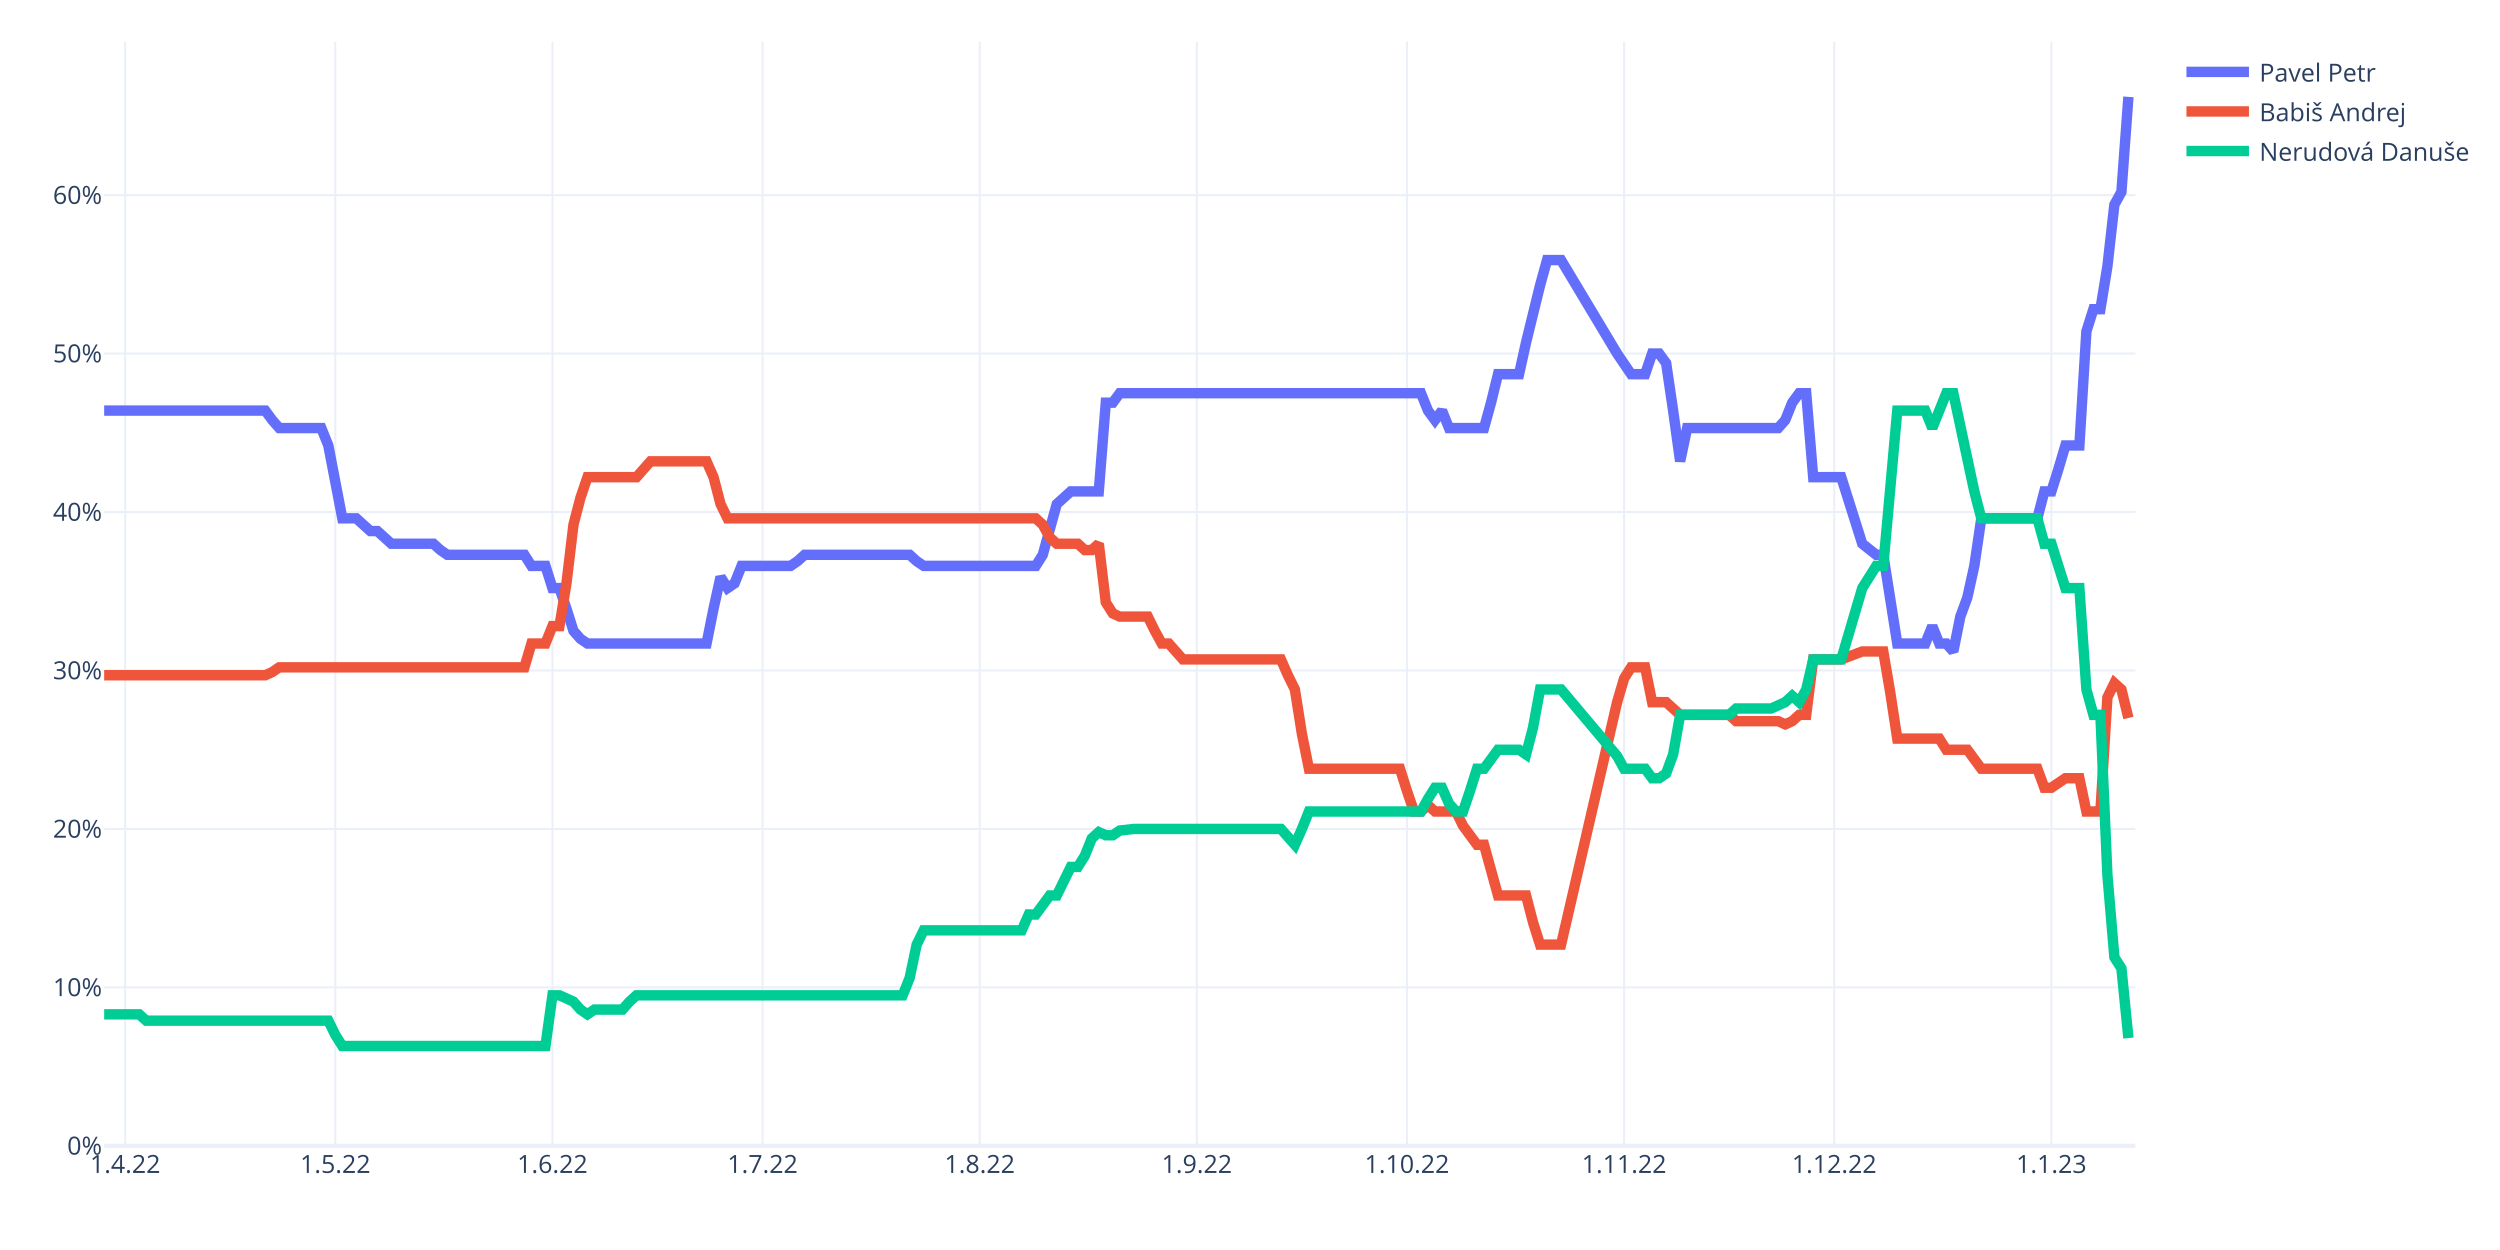
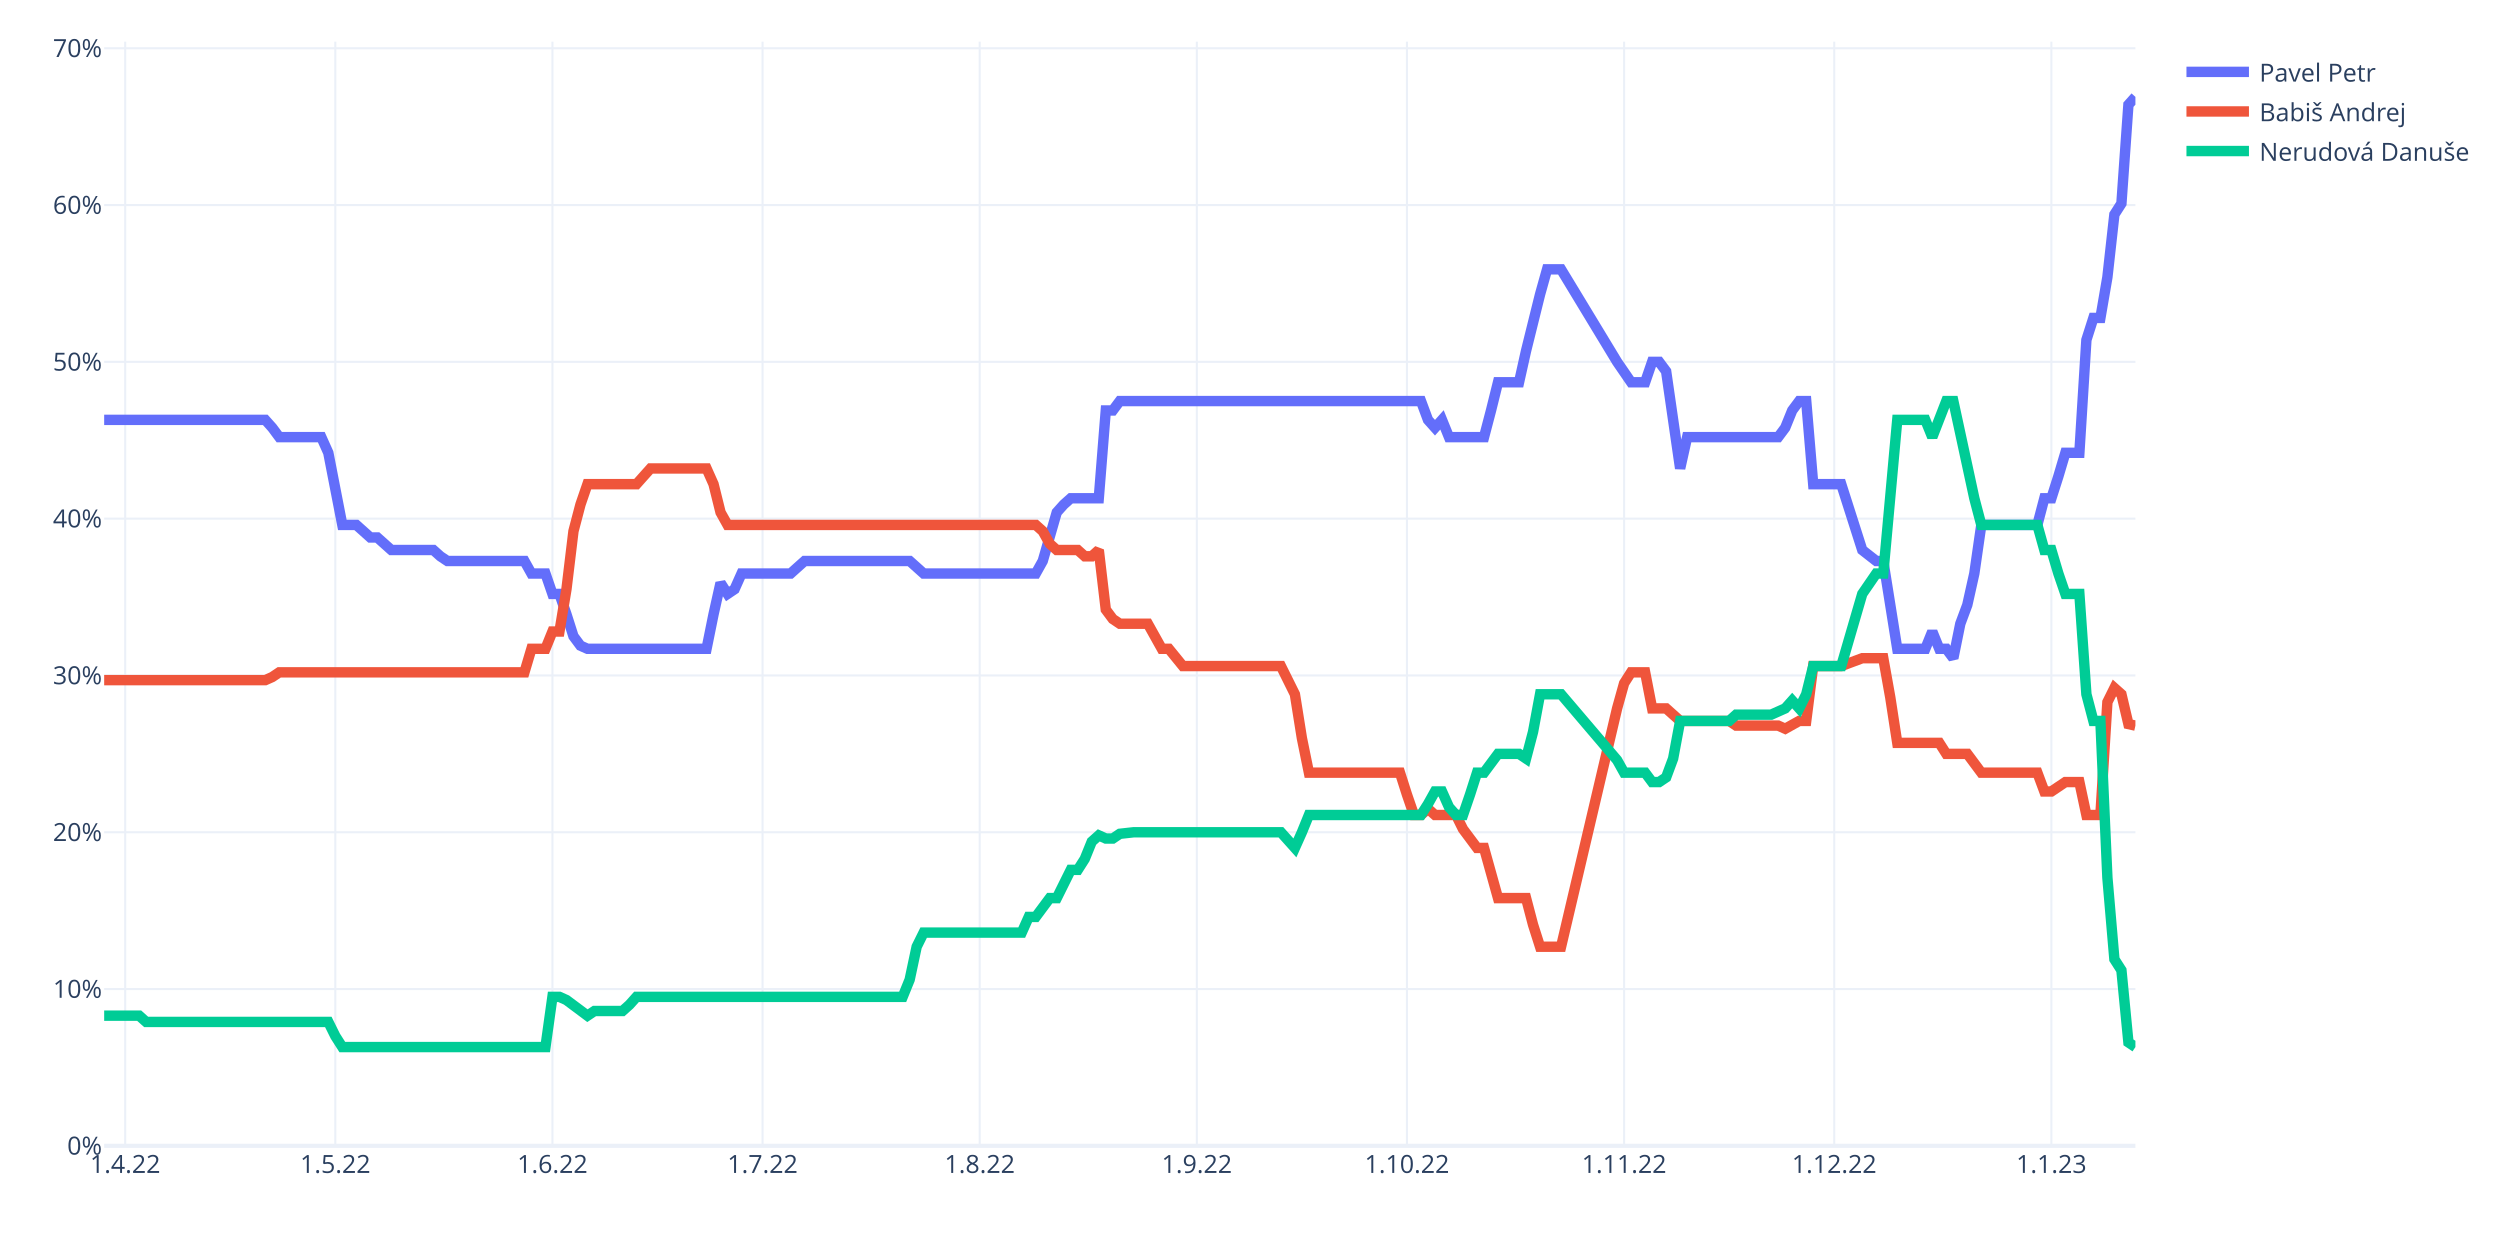
<svg xmlns="http://www.w3.org/2000/svg" class="main-svg" width="1200" height="600" style="" viewBox="0 0 1200 600">
  <rect x="0" y="0" width="1200" height="600" style="fill: rgb(255, 255, 255); fill-opacity: 1;" />
-   <defs id="defs-764b4b">
+   <defs id="defs-f9485f">
    <g class="clips">
-       <clipPath id="clip764b4bxyplot" class="plotclip">
+       <clipPath id="clipf9485fxyplot" class="plotclip">
        <rect width="975" height="530" />
      </clipPath>
-       <clipPath class="axesclip" id="clip764b4bx">
+       <clipPath class="axesclip" id="clipf9485fx">
        <rect x="50" y="0" width="975" height="600" />
      </clipPath>
-       <clipPath class="axesclip" id="clip764b4by">
+       <clipPath class="axesclip" id="clipf9485fy">
        <rect x="0" y="20" width="1200" height="530" />
      </clipPath>
-       <clipPath class="axesclip" id="clip764b4bxy">
+       <clipPath class="axesclip" id="clipf9485fxy">
        <rect x="50" y="20" width="975" height="530" />
      </clipPath>
    </g>
    <g class="gradients" />
    <g class="patterns" />
  </defs>
  <g class="bglayer" />
  <g class="layer-below">
    <g class="imagelayer" />
    <g class="shapelayer" />
  </g>
  <g class="cartesianlayer">
    <g class="subplot xy">
      <g class="layer-subplot">
        <g class="shapelayer" />
        <g class="imagelayer" />
      </g>
      <g class="minor-gridlayer">
        <g class="x" />
        <g class="y" />
      </g>
      <g class="gridlayer">
        <g class="x">
          <path class="xgrid crisp" transform="translate(60.09,0)" d="M0,20v530" style="stroke: rgb(235, 240, 248); stroke-opacity: 1; stroke-width: 1px;" />
          <path class="xgrid crisp" transform="translate(160.95,0)" d="M0,20v530" style="stroke: rgb(235, 240, 248); stroke-opacity: 1; stroke-width: 1px;" />
          <path class="xgrid crisp" transform="translate(265.17,0)" d="M0,20v530" style="stroke: rgb(235, 240, 248); stroke-opacity: 1; stroke-width: 1px;" />
          <path class="xgrid crisp" transform="translate(366.03,0)" d="M0,20v530" style="stroke: rgb(235, 240, 248); stroke-opacity: 1; stroke-width: 1px;" />
          <path class="xgrid crisp" transform="translate(470.26,0)" d="M0,20v530" style="stroke: rgb(235, 240, 248); stroke-opacity: 1; stroke-width: 1px;" />
          <path class="xgrid crisp" transform="translate(574.48,0)" d="M0,20v530" style="stroke: rgb(235, 240, 248); stroke-opacity: 1; stroke-width: 1px;" />
          <path class="xgrid crisp" transform="translate(675.34,0)" d="M0,20v530" style="stroke: rgb(235, 240, 248); stroke-opacity: 1; stroke-width: 1px;" />
          <path class="xgrid crisp" transform="translate(779.57,0)" d="M0,20v530" style="stroke: rgb(235, 240, 248); stroke-opacity: 1; stroke-width: 1px;" />
          <path class="xgrid crisp" transform="translate(880.43,0)" d="M0,20v530" style="stroke: rgb(235, 240, 248); stroke-opacity: 1; stroke-width: 1px;" />
          <path class="xgrid crisp" transform="translate(984.66,0)" d="M0,20v530" style="stroke: rgb(235, 240, 248); stroke-opacity: 1; stroke-width: 1px;" />
        </g>
        <g class="y">
-           <path class="ygrid crisp" transform="translate(0,473.94)" d="M50,0h975" style="stroke: rgb(235, 240, 248); stroke-opacity: 1; stroke-width: 1px;" />
-           <path class="ygrid crisp" transform="translate(0,397.89)" d="M50,0h975" style="stroke: rgb(235, 240, 248); stroke-opacity: 1; stroke-width: 1px;" />
-           <path class="ygrid crisp" transform="translate(0,321.83)" d="M50,0h975" style="stroke: rgb(235, 240, 248); stroke-opacity: 1; stroke-width: 1px;" />
-           <path class="ygrid crisp" transform="translate(0,245.77)" d="M50,0h975" style="stroke: rgb(235, 240, 248); stroke-opacity: 1; stroke-width: 1px;" />
-           <path class="ygrid crisp" transform="translate(0,169.71)" d="M50,0h975" style="stroke: rgb(235, 240, 248); stroke-opacity: 1; stroke-width: 1px;" />
-           <path class="ygrid crisp" transform="translate(0,93.66)" d="M50,0h975" style="stroke: rgb(235, 240, 248); stroke-opacity: 1; stroke-width: 1px;" />
+           <path class="ygrid crisp" transform="translate(0,474.74)" d="M50,0h975" style="stroke: rgb(235, 240, 248); stroke-opacity: 1; stroke-width: 1px;" />
+           <path class="ygrid crisp" transform="translate(0,399.48)" d="M50,0h975" style="stroke: rgb(235, 240, 248); stroke-opacity: 1; stroke-width: 1px;" />
+           <path class="ygrid crisp" transform="translate(0,324.22)" d="M50,0h975" style="stroke: rgb(235, 240, 248); stroke-opacity: 1; stroke-width: 1px;" />
+           <path class="ygrid crisp" transform="translate(0,248.95)" d="M50,0h975" style="stroke: rgb(235, 240, 248); stroke-opacity: 1; stroke-width: 1px;" />
+           <path class="ygrid crisp" transform="translate(0,173.69)" d="M50,0h975" style="stroke: rgb(235, 240, 248); stroke-opacity: 1; stroke-width: 1px;" />
+           <path class="ygrid crisp" transform="translate(0,98.43)" d="M50,0h975" style="stroke: rgb(235, 240, 248); stroke-opacity: 1; stroke-width: 1px;" />
+           <path class="ygrid crisp" transform="translate(0,23.17)" d="M50,0h975" style="stroke: rgb(235, 240, 248); stroke-opacity: 1; stroke-width: 1px;" />
        </g>
      </g>
      <g class="zerolinelayer">
        <path class="yzl zl crisp" transform="translate(0,550)" d="M50,0h975" style="stroke: rgb(235, 240, 248); stroke-opacity: 1; stroke-width: 2px;" />
      </g>
      <path class="xlines-below" />
      <path class="ylines-below" />
      <g class="overlines-below" />
      <g class="xaxislayer-below" />
      <g class="yaxislayer-below" />
      <g class="overaxes-below" />
-       <g class="plot" transform="translate(50,20)" clip-path="url(#clip764b4bxyplot)">
+       <g class="plot" transform="translate(50,20)" clip-path="url(#clipf9485fxyplot)">
        <g class="scatterlayer mlayer">
-           <g class="trace scatter traceffd1c7" style="stroke-miterlimit: 2; opacity: 1;">
+           <g class="trace scatter trace017358" style="stroke-miterlimit: 2; opacity: 1;">
            <g class="fills" />
            <g class="errorbars" />
            <g class="lines">
-               <path class="js-line" d="M0,177.09L77.33,177.09L80.69,181.66L84.05,185.46L87.41,185.46L104.22,185.46L107.59,193.83L114.31,228.81L117.67,228.81L121.03,228.81L124.4,231.85L127.76,234.9L131.12,234.9L137.84,240.98L141.21,240.98L158.02,240.98L161.38,244.02L164.74,246.31L168.1,246.31L201.72,246.31L205.09,251.63L211.81,251.63L215.17,262.28L218.53,262.28L221.9,272.17L225.26,282.81L228.62,286.62L231.98,288.9L235.34,288.9L289.14,288.9L292.5,272.17L295.86,256.95L299.22,262.28L302.59,260L305.95,251.63L329.48,251.63L332.84,249.35L336.21,246.31L339.57,246.31L386.64,246.31L390,249.35L393.36,251.63L396.72,251.63L447.16,251.63L450.52,246.31L457.24,221.97L460.6,218.93L463.97,215.88L467.33,215.88L477.41,215.88L480.78,173.29L484.14,173.29L487.5,168.73L632.07,168.73L635.43,177.09L638.79,181.66L642.16,177.09L645.52,185.46L648.88,185.46L662.33,185.46L665.69,173.29L669.05,159.6L672.41,159.6L679.14,159.6L682.5,144.39L689.22,117.01L692.59,104.84L699.31,104.84L726.21,149.71L732.93,159.6L739.66,159.6L743.02,149.71L746.38,149.71L749.74,154.28L753.1,177.09L756.47,201.43L759.83,185.46L803.53,185.46L806.9,181.66L810.26,173.29L813.62,168.73L816.98,168.73L820.34,209.04L833.79,209.04L843.88,240.98L850.6,246.31L853.97,246.31L860.69,288.9L864.05,288.9L874.14,288.9L877.5,280.53L880.86,288.9L884.22,288.9L887.59,292.7L890.95,275.97L894.31,266.84L897.67,251.63L901.03,228.81L904.4,228.81L927.93,228.81L931.29,215.88L934.66,215.88L938.02,205.23L941.38,193.83L944.74,193.83L948.1,193.83L951.47,139.06L954.83,128.42L958.19,128.42L961.55,107.88L964.91,78.22L968.28,72.13L971.64,26.5" style="vector-effect: non-scaling-stroke; fill: none; stroke: rgb(99, 110, 250); stroke-opacity: 1; stroke-width: 5px; opacity: 1;" />
+               <path class="js-line" d="M0,181.54L77.33,181.54L80.69,185.3L84.05,189.82L87.41,189.82L104.22,189.82L107.59,197.34L114.31,231.96L117.67,231.96L121.03,231.96L124.4,234.97L127.76,237.99L131.12,237.99L137.84,244.01L141.21,244.01L158.02,244.01L161.38,247.02L164.74,249.27L168.1,249.27L201.72,249.27L205.09,255.3L211.81,255.3L215.17,265.08L218.53,265.08L221.9,274.86L225.26,285.4L228.62,289.92L231.98,291.42L235.34,291.42L289.14,291.42L292.5,274.86L295.86,259.81L299.22,265.08L302.59,262.82L305.95,255.3L329.48,255.3L332.84,252.28L336.21,249.27L339.57,249.27L386.64,249.27L390,252.28L393.36,255.3L396.72,255.3L447.16,255.3L450.52,249.27L457.24,225.94L460.6,222.18L463.97,219.17L467.33,219.17L477.41,219.17L480.78,177.02L484.14,177.02L487.5,172.51L632.07,172.51L635.43,181.54L638.79,185.3L642.16,181.54L645.52,189.82L648.88,189.82L662.33,189.82L665.69,177.02L669.05,163.48L672.41,163.48L679.14,163.48L682.5,148.42L689.22,121.33L692.59,109.29L699.31,109.29L726.21,153.69L732.93,163.48L739.66,163.48L743.02,153.69L746.38,153.69L749.74,158.21L753.1,181.54L756.47,204.87L759.83,189.82L803.53,189.82L806.9,185.3L810.26,177.02L813.62,172.51L816.98,172.51L820.34,212.4L833.79,212.4L843.88,244.01L850.6,249.27L853.97,249.27L860.69,291.42L864.05,291.42L874.14,291.42L877.5,283.14L880.86,291.42L884.22,291.42L887.59,295.94L890.95,279.38L894.31,270.35L897.67,255.3L901.03,231.96L904.4,231.96L927.93,231.96L931.29,219.17L934.66,219.17L938.02,208.63L941.38,197.34L944.74,197.34L948.1,197.34L951.47,143.16L954.83,132.62L958.19,132.62L961.55,113.05L964.91,82.95L968.28,77.68L971.64,30.26L975,26.5" style="vector-effect: non-scaling-stroke; fill: none; stroke: rgb(99, 110, 250); stroke-opacity: 1; stroke-width: 5px; opacity: 1;" />
            </g>
            <g class="points" />
            <g class="text" />
          </g>
-           <g class="trace scatter traceb1f7bf" style="stroke-miterlimit: 2; opacity: 1;">
+           <g class="trace scatter tracedd6060" style="stroke-miterlimit: 2; opacity: 1;">
            <g class="fills" />
            <g class="errorbars" />
            <g class="lines">
-               <path class="js-line" d="M0,304.11L77.33,304.11L80.69,302.59L84.05,300.31L87.41,300.31L201.72,300.31L205.09,288.9L211.81,288.9L215.17,280.53L218.53,280.53L221.9,260L225.26,231.85L228.62,218.93L231.98,209.04L235.34,209.04L255.52,209.04L258.88,205.23L262.24,201.43L265.6,201.43L289.14,201.43L292.5,209.04L295.86,221.97L299.22,228.81L447.16,228.81L450.52,231.85L453.88,237.94L457.24,240.98L467.33,240.98L470.69,244.02L474.05,244.02L477.41,240.98L480.78,269.12L484.14,274.45L487.5,275.97L490.86,275.97L500.95,275.97L504.31,282.81L507.67,288.9L511.03,288.9L517.76,296.5L521.12,296.5L564.83,296.5L568.19,304.11L571.55,310.95L574.91,332.25L578.28,348.98L581.64,348.98L621.98,348.98L625.34,359.63L628.71,369.52L632.07,369.52L635.43,366.48L638.79,369.52L648.88,369.52L652.24,376.36L658.97,385.49L662.33,385.49L669.05,409.83L672.41,409.83L682.5,409.83L685.86,422.76L689.22,433.41L692.59,433.41L699.31,433.41L726.21,317.04L729.57,305.63L732.93,300.31L739.66,300.31L743.02,317.04L749.74,317.04L753.1,320.08L756.47,323.12L759.83,323.12L780,323.12L783.36,326.17L803.53,326.17L806.9,327.69L810.26,326.17L813.62,323.12L816.98,323.12L820.34,296.5L833.79,296.5L843.88,292.7L853.97,292.7L857.33,312.48L860.69,334.53L864.05,334.53L880.86,334.53L884.22,339.86L894.31,339.86L897.67,344.42L901.03,348.98L904.4,348.98L927.93,348.98L931.29,358.11L934.66,358.11L938.02,355.83L941.38,353.55L944.74,353.55L948.1,353.55L951.47,369.52L958.19,369.52L961.55,314.76L964.91,307.91L968.28,310.95L971.64,324.65" style="vector-effect: non-scaling-stroke; fill: none; stroke: rgb(239, 85, 59); stroke-opacity: 1; stroke-width: 5px; opacity: 1;" />
+               <path class="js-line" d="M0,306.47L77.33,306.47L80.69,304.97L84.05,302.71L87.41,302.71L201.72,302.71L205.09,291.42L211.81,291.42L215.17,283.14L218.53,283.14L221.9,262.82L225.26,234.97L228.62,222.18L231.98,212.4L235.34,212.4L255.52,212.4L258.88,208.63L262.24,204.87L265.6,204.87L289.14,204.87L292.5,212.4L295.86,225.94L299.22,231.96L447.16,231.96L450.52,234.97L453.88,241L457.24,244.01L467.33,244.01L470.69,247.02L474.05,247.02L477.41,244.01L480.78,272.61L484.14,277.12L487.5,279.38L490.86,279.38L500.95,279.38L504.31,285.4L507.67,291.42L511.03,291.42L517.76,299.7L521.12,299.7L564.83,299.7L568.19,306.47L571.55,313.25L574.91,334.32L578.28,350.88L581.64,350.88L621.98,350.88L625.34,361.41L628.71,371.2L632.07,371.2L635.43,368.19L638.79,371.2L648.88,371.2L652.24,377.97L658.97,387L662.33,387L669.05,411.09L672.41,411.09L682.5,411.09L685.86,423.88L689.22,434.42L692.59,434.42L699.31,434.42L726.21,320.02L729.57,307.98L732.93,302.71L739.66,302.71L743.02,320.02L749.74,320.02L753.1,323.03L756.47,326.04L759.83,326.04L780,326.04L783.36,328.3L803.53,328.3L806.9,329.8L813.62,326.04L816.98,326.04L820.34,299.7L823.71,299.7L833.79,299.7L843.88,295.94L853.97,295.94L857.33,314.75L860.69,336.58L864.05,336.58L880.86,336.58L884.22,341.85L894.31,341.85L897.67,346.36L901.03,350.88L904.4,350.88L927.93,350.88L931.29,359.91L934.66,359.91L938.02,357.65L941.38,355.39L944.74,355.39L948.1,355.39L951.47,371.2L958.19,371.2L961.55,317.01L964.91,310.24L968.28,313.25L971.64,327.55L975,328.3" style="vector-effect: non-scaling-stroke; fill: none; stroke: rgb(239, 85, 59); stroke-opacity: 1; stroke-width: 5px; opacity: 1;" />
            </g>
            <g class="points" />
            <g class="text" />
          </g>
-           <g class="trace scatter trace55468c" style="stroke-miterlimit: 2; opacity: 1;">
+           <g class="trace scatter trace7c16f4" style="stroke-miterlimit: 2; opacity: 1;">
            <g class="fills" />
            <g class="errorbars" />
            <g class="lines">
-               <path class="js-line" d="M0,466.87L16.81,466.87L20.17,469.91L107.59,469.91L110.95,476.76L114.31,482.08L117.67,482.08L211.81,482.08L215.17,457.75L218.53,457.75L221.9,459.27L225.26,460.79L228.62,464.59L231.98,466.87L235.34,464.59L248.79,464.59L252.16,460.79L255.52,457.75L258.88,457.75L383.28,457.75L386.64,449.38L390,433.41L393.36,426.56L440.43,426.56L443.79,418.96L447.16,418.96L450.52,414.39L453.88,409.83L457.24,409.83L463.97,396.14L467.33,396.14L470.69,390.81L474.05,382.45L477.41,379.41L480.78,380.93L484.14,380.93L487.5,378.65L494.22,377.89L497.59,377.89L564.83,377.89L568.19,381.69L571.55,385.49L574.91,377.89L578.28,369.52L581.64,369.52L632.07,369.52L635.43,363.43L638.79,358.11L642.16,358.11L645.52,365.72L648.88,369.52L652.24,369.52L655.6,359.63L658.97,348.98L662.33,348.98L669.05,339.86L672.41,339.86L679.14,339.86L682.5,342.14L685.86,329.21L689.22,310.95L699.31,310.95L726.21,342.9L729.57,348.98L732.93,348.98L739.66,348.98L743.02,353.55L746.38,353.55L749.74,351.27L753.1,342.14L756.47,323.12L780,323.12L783.36,320.08L800.17,320.08L803.53,318.56L806.9,317.04L810.26,314L813.62,317.04L816.98,310.95L820.34,296.5L823.71,296.5L833.79,296.5L843.88,262.28L850.6,251.63L853.97,251.63L860.69,177.09L864.05,177.09L874.14,177.09L877.5,185.46L884.22,168.73L887.59,168.73L897.67,215.88L901.03,228.81L927.93,228.81L931.29,240.98L934.66,240.98L938.02,251.63L941.38,262.28L944.74,262.28L948.1,262.28L951.47,310.95L954.83,323.12L958.19,323.12L961.55,399.94L964.91,439.49L968.28,444.82L971.64,478.28" style="vector-effect: non-scaling-stroke; fill: none; stroke: rgb(0, 204, 150); stroke-opacity: 1; stroke-width: 5px; opacity: 1;" />
+               <path class="js-line" d="M0,467.53L16.81,467.53L20.17,470.54L107.59,470.54L110.95,477.32L114.31,482.59L117.67,482.59L211.81,482.59L215.17,458.5L218.53,458.5L221.9,460.01L231.98,467.53L235.34,465.28L248.79,465.28L252.16,462.26L255.52,458.5L258.88,458.5L383.28,458.5L386.64,450.22L390,434.42L393.36,427.64L440.43,427.64L443.79,420.12L447.16,420.12L450.52,415.6L453.88,411.09L457.24,411.09L463.97,397.54L467.33,397.54L470.69,392.27L474.05,383.99L477.41,380.98L480.78,382.49L484.14,382.49L487.5,380.23L494.22,379.48L497.59,379.48L564.83,379.48L568.19,383.24L571.55,387L574.91,379.48L578.28,371.2L581.64,371.2L632.07,371.2L635.43,365.93L638.79,359.91L642.16,359.91L645.52,367.43L648.88,371.2L652.24,371.2L655.6,361.41L658.97,350.88L662.33,350.88L669.05,341.85L672.41,341.85L679.14,341.85L682.5,344.1L685.86,331.31L689.22,313.25L699.31,313.25L726.21,344.86L729.57,350.88L732.93,350.88L739.66,350.88L743.02,355.39L746.38,355.39L749.74,353.14L753.1,344.1L756.47,326.04L780,326.04L783.36,323.03L800.17,323.03L803.53,321.53L806.9,320.02L810.26,316.26L813.62,320.02L816.98,313.25L820.34,299.7L823.71,299.7L833.79,299.7L843.88,265.08L850.6,255.3L853.97,255.3L860.69,181.54L864.05,181.54L874.14,181.54L877.5,189.82L884.22,172.51L887.59,172.51L897.67,219.17L901.03,231.96L927.93,231.96L931.29,244.01L934.66,244.01L938.02,255.3L941.38,265.08L944.74,265.08L948.1,265.08L951.47,313.25L954.83,326.04L958.19,326.04L961.55,401.3L964.91,440.44L968.28,445.71L971.64,480.33L975,482.59" style="vector-effect: non-scaling-stroke; fill: none; stroke: rgb(0, 204, 150); stroke-opacity: 1; stroke-width: 5px; opacity: 1;" />
            </g>
            <g class="points" />
            <g class="text" />
          </g>
        </g>
      </g>
      <g class="overplot" />
      <path class="xlines-above crisp" d="M0,0" style="fill: none;" />
      <path class="ylines-above crisp" d="M0,0" style="fill: none;" />
      <g class="overlines-above" />
      <g class="xaxislayer-above">
        <g class="xtick">
          <text text-anchor="middle" x="0" y="563" transform="translate(60.09,0)" style="font-family: 'Open Sans', verdana, arial, sans-serif; font-size: 12px; fill: rgb(42, 63, 95); fill-opacity: 1; white-space: pre; opacity: 1;">1.4.22</text>
        </g>
        <g class="xtick">
          <text text-anchor="middle" x="0" y="563" style="font-family: 'Open Sans', verdana, arial, sans-serif; font-size: 12px; fill: rgb(42, 63, 95); fill-opacity: 1; white-space: pre; opacity: 1;" transform="translate(160.95,0)">1.5.22</text>
        </g>
        <g class="xtick">
          <text text-anchor="middle" x="0" y="563" style="font-family: 'Open Sans', verdana, arial, sans-serif; font-size: 12px; fill: rgb(42, 63, 95); fill-opacity: 1; white-space: pre; opacity: 1;" transform="translate(265.17,0)">1.6.22</text>
        </g>
        <g class="xtick">
          <text text-anchor="middle" x="0" y="563" style="font-family: 'Open Sans', verdana, arial, sans-serif; font-size: 12px; fill: rgb(42, 63, 95); fill-opacity: 1; white-space: pre; opacity: 1;" transform="translate(366.03,0)">1.7.22</text>
        </g>
        <g class="xtick">
          <text text-anchor="middle" x="0" y="563" style="font-family: 'Open Sans', verdana, arial, sans-serif; font-size: 12px; fill: rgb(42, 63, 95); fill-opacity: 1; white-space: pre; opacity: 1;" transform="translate(470.26,0)">1.8.22</text>
        </g>
        <g class="xtick">
          <text text-anchor="middle" x="0" y="563" style="font-family: 'Open Sans', verdana, arial, sans-serif; font-size: 12px; fill: rgb(42, 63, 95); fill-opacity: 1; white-space: pre; opacity: 1;" transform="translate(574.48,0)">1.9.22</text>
        </g>
        <g class="xtick">
          <text text-anchor="middle" x="0" y="563" style="font-family: 'Open Sans', verdana, arial, sans-serif; font-size: 12px; fill: rgb(42, 63, 95); fill-opacity: 1; white-space: pre; opacity: 1;" transform="translate(675.34,0)">1.10.22</text>
        </g>
        <g class="xtick">
          <text text-anchor="middle" x="0" y="563" style="font-family: 'Open Sans', verdana, arial, sans-serif; font-size: 12px; fill: rgb(42, 63, 95); fill-opacity: 1; white-space: pre; opacity: 1;" transform="translate(779.57,0)">1.11.22</text>
        </g>
        <g class="xtick">
          <text text-anchor="middle" x="0" y="563" style="font-family: 'Open Sans', verdana, arial, sans-serif; font-size: 12px; fill: rgb(42, 63, 95); fill-opacity: 1; white-space: pre; opacity: 1;" transform="translate(880.43,0)">1.12.22</text>
        </g>
        <g class="xtick">
          <text text-anchor="middle" x="0" y="563" style="font-family: 'Open Sans', verdana, arial, sans-serif; font-size: 12px; fill: rgb(42, 63, 95); fill-opacity: 1; white-space: pre; opacity: 1;" transform="translate(984.66,0)">1.1.23</text>
        </g>
      </g>
      <g class="yaxislayer-above">
        <g class="ytick">
          <text text-anchor="end" x="49" y="4.2" transform="translate(0,550)" style="font-family: 'Open Sans', verdana, arial, sans-serif; font-size: 12px; fill: rgb(42, 63, 95); fill-opacity: 1; white-space: pre; opacity: 1;">0%</text>
        </g>
        <g class="ytick">
-           <text text-anchor="end" x="49" y="4.2" style="font-family: 'Open Sans', verdana, arial, sans-serif; font-size: 12px; fill: rgb(42, 63, 95); fill-opacity: 1; white-space: pre; opacity: 1;" transform="translate(0,473.94)">10%</text>
-         </g>
-         <g class="ytick">
-           <text text-anchor="end" x="49" y="4.2" style="font-family: 'Open Sans', verdana, arial, sans-serif; font-size: 12px; fill: rgb(42, 63, 95); fill-opacity: 1; white-space: pre; opacity: 1;" transform="translate(0,397.89)">20%</text>
-         </g>
-         <g class="ytick">
-           <text text-anchor="end" x="49" y="4.2" style="font-family: 'Open Sans', verdana, arial, sans-serif; font-size: 12px; fill: rgb(42, 63, 95); fill-opacity: 1; white-space: pre; opacity: 1;" transform="translate(0,321.83)">30%</text>
-         </g>
-         <g class="ytick">
-           <text text-anchor="end" x="49" y="4.2" style="font-family: 'Open Sans', verdana, arial, sans-serif; font-size: 12px; fill: rgb(42, 63, 95); fill-opacity: 1; white-space: pre; opacity: 1;" transform="translate(0,245.77)">40%</text>
-         </g>
-         <g class="ytick">
-           <text text-anchor="end" x="49" y="4.2" style="font-family: 'Open Sans', verdana, arial, sans-serif; font-size: 12px; fill: rgb(42, 63, 95); fill-opacity: 1; white-space: pre; opacity: 1;" transform="translate(0,169.71)">50%</text>
-         </g>
-         <g class="ytick">
-           <text text-anchor="end" x="49" y="4.2" style="font-family: 'Open Sans', verdana, arial, sans-serif; font-size: 12px; fill: rgb(42, 63, 95); fill-opacity: 1; white-space: pre; opacity: 1;" transform="translate(0,93.66)">60%</text>
+           <text text-anchor="end" x="49" y="4.2" style="font-family: 'Open Sans', verdana, arial, sans-serif; font-size: 12px; fill: rgb(42, 63, 95); fill-opacity: 1; white-space: pre; opacity: 1;" transform="translate(0,474.74)">10%</text>
+         </g>
+         <g class="ytick">
+           <text text-anchor="end" x="49" y="4.2" style="font-family: 'Open Sans', verdana, arial, sans-serif; font-size: 12px; fill: rgb(42, 63, 95); fill-opacity: 1; white-space: pre; opacity: 1;" transform="translate(0,399.48)">20%</text>
+         </g>
+         <g class="ytick">
+           <text text-anchor="end" x="49" y="4.2" style="font-family: 'Open Sans', verdana, arial, sans-serif; font-size: 12px; fill: rgb(42, 63, 95); fill-opacity: 1; white-space: pre; opacity: 1;" transform="translate(0,324.22)">30%</text>
+         </g>
+         <g class="ytick">
+           <text text-anchor="end" x="49" y="4.2" style="font-family: 'Open Sans', verdana, arial, sans-serif; font-size: 12px; fill: rgb(42, 63, 95); fill-opacity: 1; white-space: pre; opacity: 1;" transform="translate(0,248.95)">40%</text>
+         </g>
+         <g class="ytick">
+           <text text-anchor="end" x="49" y="4.2" style="font-family: 'Open Sans', verdana, arial, sans-serif; font-size: 12px; fill: rgb(42, 63, 95); fill-opacity: 1; white-space: pre; opacity: 1;" transform="translate(0,173.69)">50%</text>
+         </g>
+         <g class="ytick">
+           <text text-anchor="end" x="49" y="4.2" style="font-family: 'Open Sans', verdana, arial, sans-serif; font-size: 12px; fill: rgb(42, 63, 95); fill-opacity: 1; white-space: pre; opacity: 1;" transform="translate(0,98.43)">60%</text>
+         </g>
+         <g class="ytick">
+           <text text-anchor="end" x="49" y="4.2" style="font-family: 'Open Sans', verdana, arial, sans-serif; font-size: 12px; fill: rgb(42, 63, 95); fill-opacity: 1; white-space: pre; opacity: 1;" transform="translate(0,23.17)">70%</text>
        </g>
      </g>
      <g class="overaxes-above" />
    </g>
  </g>
  <g class="polarlayer" />
  <g class="smithlayer" />
  <g class="ternarylayer" />
  <g class="geolayer" />
  <g class="funnelarealayer" />
  <g class="pielayer" />
  <g class="iciclelayer" />
  <g class="treemaplayer" />
  <g class="sunburstlayer" />
  <g class="glimages" />
-   <defs id="topdefs-764b4b">
+   <defs id="topdefs-f9485f">
    <g class="clips" />
-     <clipPath id="legend764b4b">
+     <clipPath id="legendf9485f">
      <rect width="143" height="67" x="0" y="0" />
    </clipPath>
  </defs>
  <g class="layer-above">
    <g class="imagelayer" />
    <g class="shapelayer" />
  </g>
  <g class="infolayer">
    <g class="legend" pointer-events="all" transform="translate(1044.5,20)">
      <rect class="bg" shape-rendering="crispEdges" style="stroke: rgb(68, 68, 68); stroke-opacity: 1; fill: rgb(255, 255, 255); fill-opacity: 1; stroke-width: 0px;" width="143" height="67" x="0" y="0" />
-       <g class="scrollbox" transform="" clip-path="url(#legend764b4b)">
+       <g class="scrollbox" transform="" clip-path="url(#legendf9485f)">
        <g class="groups">
          <g class="traces" transform="translate(0,14.5)" style="opacity: 1;">
            <text class="legendtext" text-anchor="start" x="40" y="4.68" style="font-family: 'Open Sans', verdana, arial, sans-serif; font-size: 12px; fill: rgb(42, 63, 95); fill-opacity: 1; white-space: pre;">Pavel Petr</text>
            <g class="layers" style="opacity: 1;">
              <g class="legendfill" />
              <g class="legendlines">
                <path class="js-line" d="M5,0h30" style="fill: none; stroke: rgb(99, 110, 250); stroke-opacity: 1; stroke-width: 5px;" />
              </g>
              <g class="legendsymbols">
                <g class="legendpoints" />
              </g>
            </g>
            <rect class="legendtoggle" x="0" y="-9.5" width="137.062" height="19" style="fill: rgb(0, 0, 0); fill-opacity: 0;" />
          </g>
          <g class="traces" transform="translate(0,33.5)" style="opacity: 1;">
            <text class="legendtext" text-anchor="start" x="40" y="4.68" style="font-family: 'Open Sans', verdana, arial, sans-serif; font-size: 12px; fill: rgb(42, 63, 95); fill-opacity: 1; white-space: pre;">Babiš Andrej</text>
            <g class="layers" style="opacity: 1;">
              <g class="legendfill" />
              <g class="legendlines">
                <path class="js-line" d="M5,0h30" style="fill: none; stroke: rgb(239, 85, 59); stroke-opacity: 1; stroke-width: 5px;" />
              </g>
              <g class="legendsymbols">
                <g class="legendpoints" />
              </g>
            </g>
            <rect class="legendtoggle" x="0" y="-9.5" width="137.062" height="19" style="fill: rgb(0, 0, 0); fill-opacity: 0;" />
          </g>
          <g class="traces" transform="translate(0,52.5)" style="opacity: 1;">
            <text class="legendtext" text-anchor="start" x="40" y="4.68" style="font-family: 'Open Sans', verdana, arial, sans-serif; font-size: 12px; fill: rgb(42, 63, 95); fill-opacity: 1; white-space: pre;">Nerudová Danuše</text>
            <g class="layers" style="opacity: 1;">
              <g class="legendfill" />
              <g class="legendlines">
                <path class="js-line" d="M5,0h30" style="fill: none; stroke: rgb(0, 204, 150); stroke-opacity: 1; stroke-width: 5px;" />
              </g>
              <g class="legendsymbols">
                <g class="legendpoints" />
              </g>
            </g>
            <rect class="legendtoggle" x="0" y="-9.5" width="137.062" height="19" style="fill: rgb(0, 0, 0); fill-opacity: 0;" />
          </g>
        </g>
      </g>
      <rect class="scrollbar" rx="20" ry="3" width="0" height="0" style="fill: rgb(128, 139, 164); fill-opacity: 1;" x="0" y="0" />
    </g>
    <g class="g-gtitle" />
    <g class="g-xtitle" />
    <g class="g-ytitle" />
  </g>
</svg>
